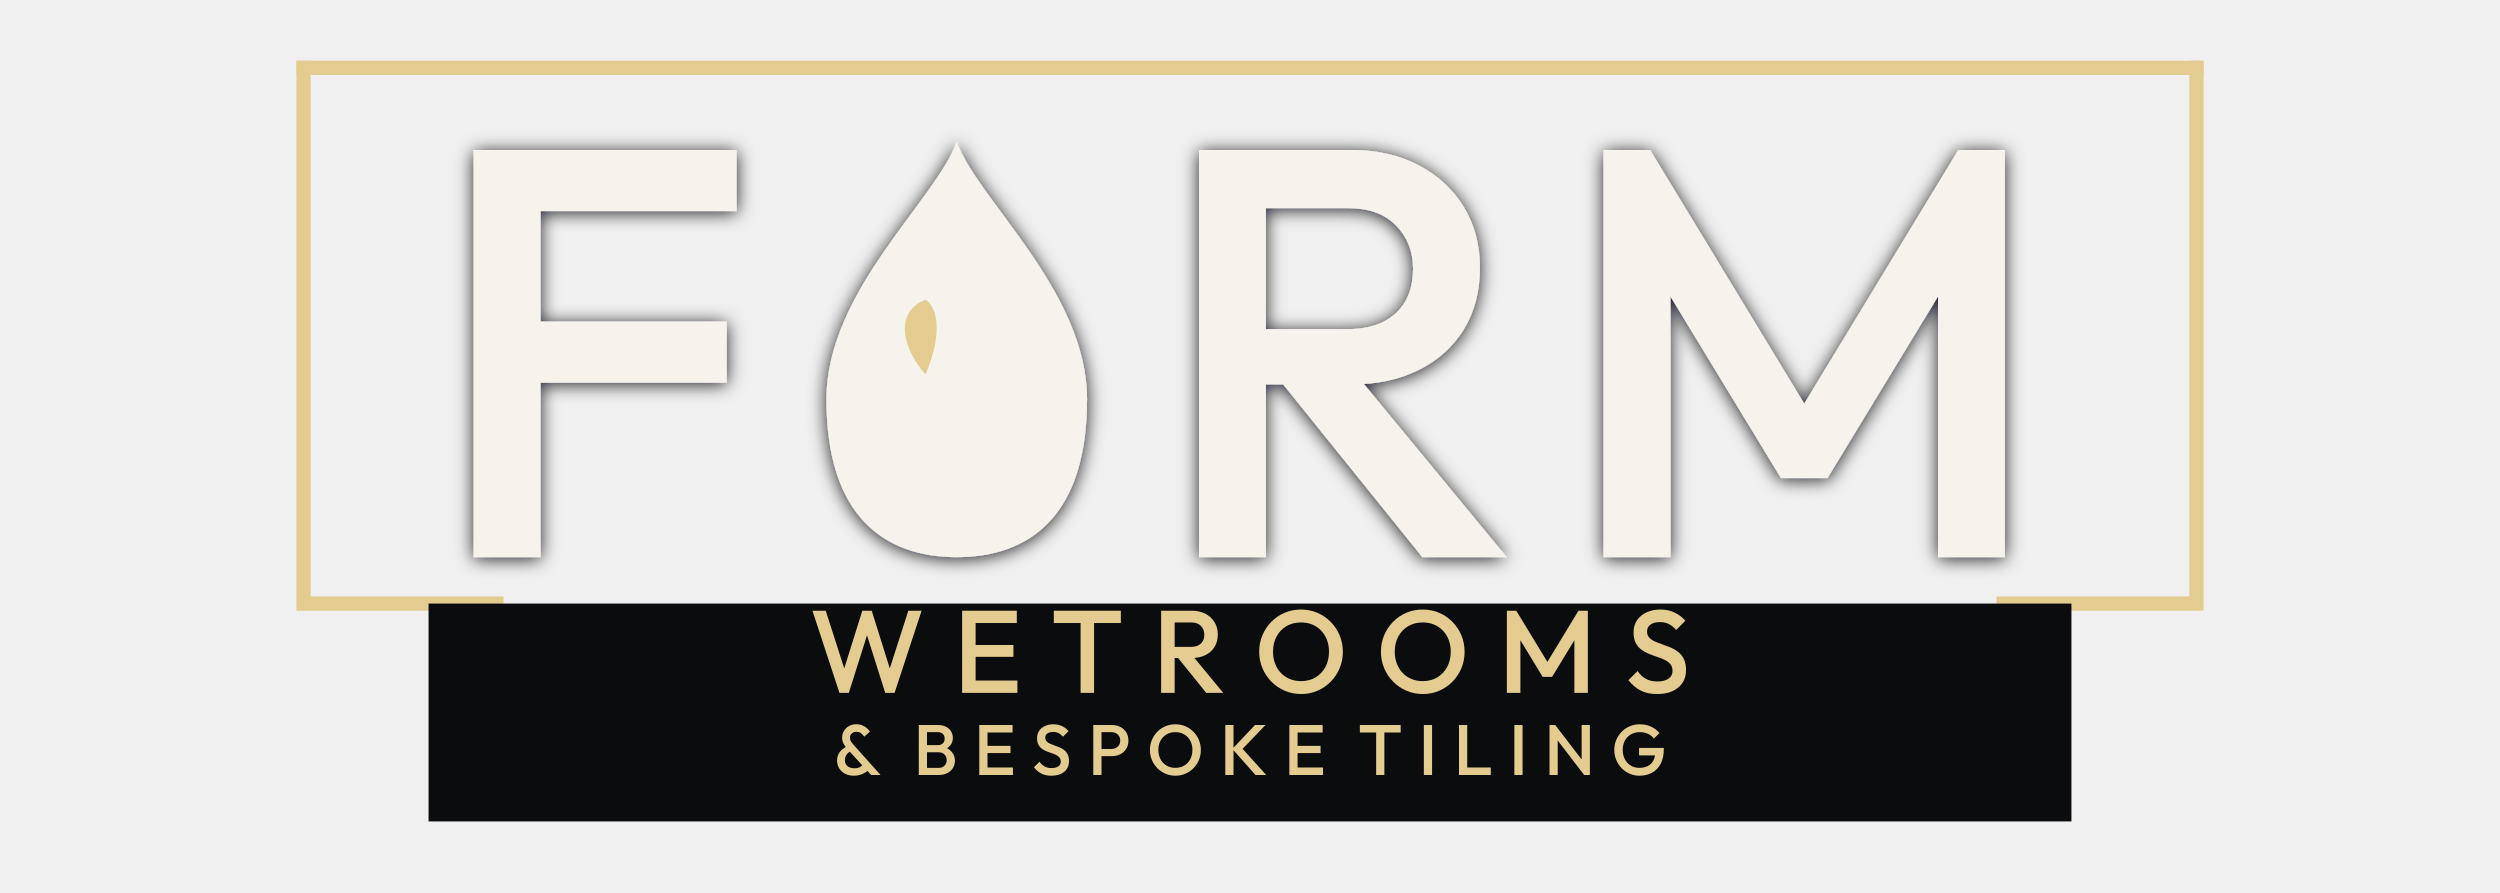
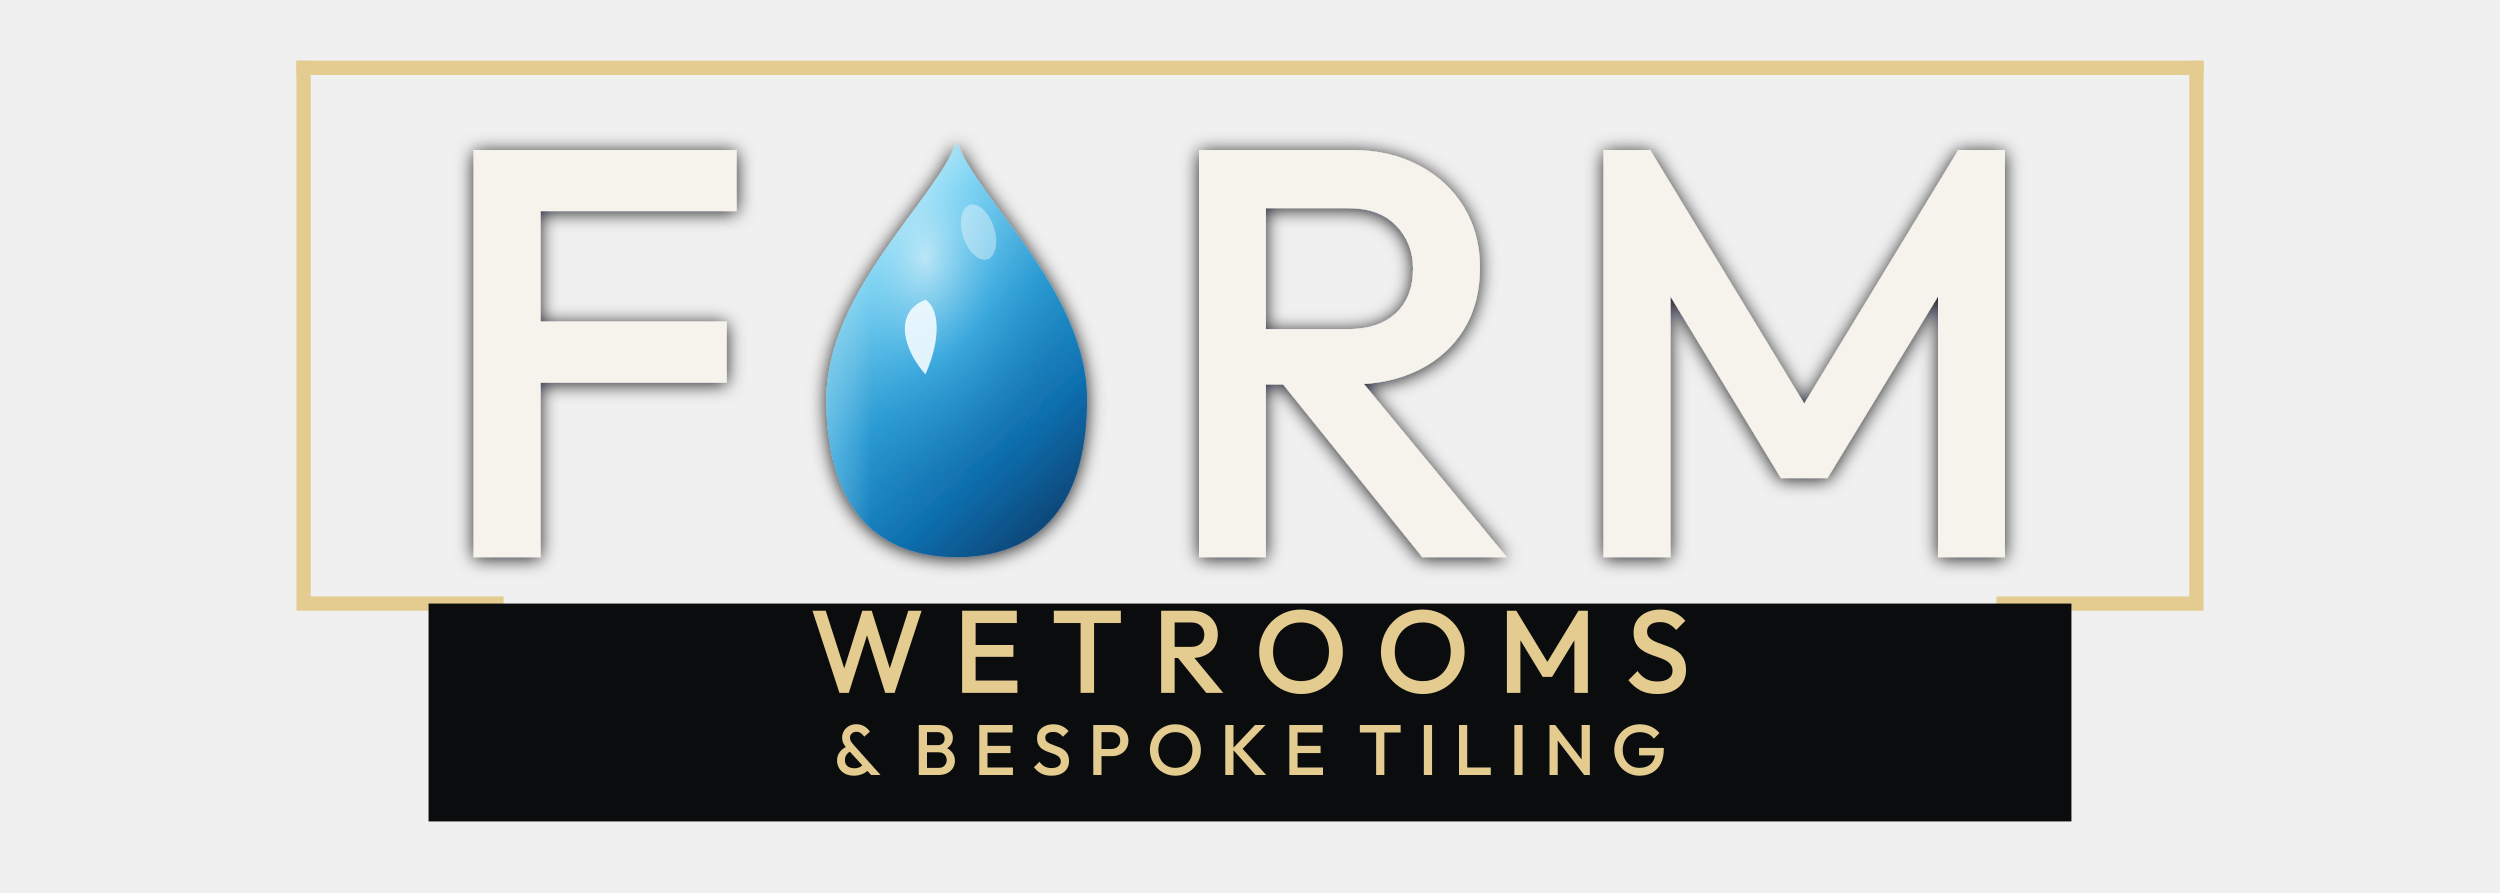
<svg xmlns="http://www.w3.org/2000/svg" viewBox="0 0 1400 500" role="img" aria-labelledby="title desc">
  <defs>
    <filter id="halo" x="-25%" y="-35%" width="150%" height="170%">
      <feDropShadow dx="0" dy="1" stdDeviation="5" flood-color="#050607" flood-opacity=".88" />
    </filter>
+     <linearGradient id="waterFill" x1="0.28" y1="0.02" x2="0.84" y2="1">
+       <stop offset="0%" stop-color="#d8f6ff" />
+       <stop offset="18%" stop-color="#7ad2f2" />
+       <stop offset="46%" stop-color="#2b9fd8" />
+       <stop offset="74%" stop-color="#0e6eae" />
+       <stop offset="100%" stop-color="#063d6a" />
+     </linearGradient>
+     <radialGradient id="waterSheen" cx="0.38" cy="0.28" r="0.62">
+       <stop offset="0%" stop-color="#ffffff" stop-opacity=".55" />
+       <stop offset="42%" stop-color="#8fd9f5" stop-opacity=".14" />
+       <stop offset="100%" stop-color="#042c4d" stop-opacity="0" />
+     </radialGradient>
+     <linearGradient id="waterShimmer" x1="0" y1="0" x2="1" y2="0">
+       <stop offset="0%" stop-color="#fff" stop-opacity="0" />
+       <stop offset="42%" stop-color="#fff" stop-opacity="0" />
+       <stop offset="50%" stop-color="#fff" stop-opacity=".92" />
+       <stop offset="58%" stop-color="#bfefff" stop-opacity=".28" />
+       <stop offset="100%" stop-color="#fff" stop-opacity="0" />
+       <animateTransform attributeName="gradientTransform" type="translate" values="-1 0; 1 0" dur="3.2s" repeatCount="indefinite" />
+     </linearGradient>
+     <clipPath id="waterClip">
+       <path d="M 535.78,79.44 C 524.10,112.00 462.82,163.16 462.82,223.63 C 462.82,288.74 494.92,312.00 535.78,312.00 C 576.63,312.00 608.74,288.74 608.74,223.63 C 608.74,163.16 547.45,112.00 535.78,79.44 Z" />
+     </clipPath>
  </defs>
  <rect width="1400" height="500" fill="none" />
  <g fill="none" stroke="#e4cc90" stroke-width="8" stroke-linecap="square">
    <path d="M170 38 H1230" />
    <path d="M170 38 V338 H278" />
    <path d="M1230 38 V338 H1122" />
  </g>
  <g filter="url(#halo)">
    <path fill="#f6f3ec" d="M265.26 312.00V84.00H302.71V312.00ZM290.99 214.29V180.09H406.94V214.29ZM290.99 118.20V84.00H412.48V118.20Z" />
-     <path fill="#f6f3ec" d="M 535.78,79.44 C 524.10,112.00 462.82,163.16 462.82,223.63 C 462.82,288.74 494.92,312.00 535.78,312.00 C 576.63,312.00 608.74,288.74 608.74,223.63 C 608.74,163.16 547.45,112.00 535.78,79.44 Z" />
-     <path fill="#e4cc90" d="M 518.27,167.81 C 499.30,175.35 506.88,197.12 518.27,209.67 C 527.37,188.74 525.85,172.84 518.27,167.81 Z" />
+     <path fill="url(#waterFill)" d="M 535.78,79.44 C 524.10,112.00 462.82,163.16 462.82,223.63 C 462.82,288.74 494.92,312.00 535.78,312.00 C 576.63,312.00 608.74,288.74 608.74,223.63 C 608.74,163.16 547.45,112.00 535.78,79.44 Z" />
+     <path fill="url(#waterSheen)" d="M 535.78,79.44 C 524.10,112.00 462.82,163.16 462.82,223.63 C 462.82,288.74 494.92,312.00 535.78,312.00 C 576.63,312.00 608.74,288.74 608.74,223.63 C 608.74,163.16 547.45,112.00 535.78,79.44 Z" />
+     <g clip-path="url(#waterClip)">
+       <rect x="430" y="70" width="58" height="260" fill="url(#waterShimmer)" />
+     </g>
+     <path fill="#f3fbff" opacity=".9" d="M 518.27,167.81 C 499.30,175.35 506.88,197.12 518.27,209.67 C 527.37,188.74 525.85,172.84 518.27,167.81 Z" />
+     <ellipse cx="548" cy="130" rx="9" ry="16" fill="#ffffff" opacity=".38" transform="rotate(-18 548 130)" />
    <path fill="#f6f3ec" d="M697.18 215.26V184.32H754.83Q772.10 184.32 781.71 175.36Q791.31 166.41 791.31 150.45Q791.31 136.11 781.87 126.34Q772.42 116.57 755.16 116.57H697.18V84.00H756.79Q778.29 84.00 794.57 92.63Q810.86 101.26 819.81 116.08Q828.77 130.90 828.77 149.79Q828.77 169.66 819.81 184.32Q810.86 198.98 794.57 207.12Q778.29 215.26 756.79 215.26ZM671.45 312.00V84.00H708.91V312.00ZM796.53 312.00 716.73 212.98 751.58 200.28 843.75 312.00Z" />
    <path fill="#f6f3ec" d="M898.00 312.00V84.00H924.06L1018.84 240.02H1001.90L1096.69 84.00H1122.74V312.00H1085.29V149.79L1093.75 152.07L1023.40 267.70H997.34L926.99 152.07L935.46 149.79V312.00Z" />
  </g>
  <rect x="240" y="338" width="920" height="122" fill="#0b0c0d" />
  <g>
    <path fill="#e4cc90" d="M470.09 388.00 454.97 342.00H462.40L473.77 377.42H471.80L482.90 342.00H488.16L499.26 377.42H497.29L508.66 342.00H516.09L500.97 388.00H495.72L484.54 352.65H486.52L475.34 388.00Z" />
    <path fill="#e4cc90" d="M538.79 388.00V342.00H546.35V388.00ZM543.98 388.00V381.10H569.74V388.00ZM543.98 367.83V361.19H567.51V367.83ZM543.98 348.90V342.00H569.41V348.90Z" />
    <path fill="#e4cc90" d="M605.13 388.00V343.31H612.68V388.00ZM590.14 348.90V342.00H627.67V348.90Z" />
    <path fill="#e4cc90" d="M655.43 368.48V362.24H667.06Q670.54 362.24 672.48 360.43Q674.42 358.63 674.42 355.41Q674.42 352.51 672.52 350.54Q670.61 348.57 667.13 348.57H655.43V342.00H667.46Q671.79 342.00 675.08 343.74Q678.36 345.48 680.17 348.47Q681.98 351.46 681.98 355.27Q681.98 359.28 680.17 362.24Q678.36 365.20 675.08 366.84Q671.79 368.48 667.46 368.48ZM650.24 388.00V342.00H657.80V388.00ZM675.47 388.00 659.37 368.02 666.40 365.46 685.00 388.00Z" />
    <path fill="#e4cc90" d="M728.67 388.66Q723.74 388.66 719.47 386.82Q715.20 384.98 711.98 381.72Q708.76 378.47 706.95 374.17Q705.14 369.86 705.14 364.93Q705.14 360.01 706.95 355.73Q708.76 351.46 711.94 348.21Q715.13 344.96 719.37 343.15Q723.61 341.34 728.54 341.34Q733.46 341.34 737.70 343.15Q741.94 344.96 745.16 348.21Q748.38 351.46 750.19 355.77Q752.00 360.07 752.00 365.00Q752.00 369.93 750.19 374.23Q748.38 378.54 745.19 381.76Q742.01 384.98 737.77 386.82Q733.53 388.66 728.67 388.66ZM728.54 381.43Q733.20 381.43 736.72 379.33Q740.23 377.22 742.24 373.51Q744.24 369.80 744.24 364.93Q744.24 361.32 743.09 358.33Q741.94 355.34 739.84 353.14Q737.74 350.94 734.88 349.75Q732.02 348.57 728.54 348.57Q723.94 348.57 720.42 350.64Q716.90 352.71 714.90 356.39Q712.90 360.07 712.90 364.93Q712.90 368.55 714.05 371.60Q715.20 374.66 717.27 376.83Q719.34 379.00 722.23 380.21Q725.12 381.43 728.54 381.43Z" />
    <path fill="#e4cc90" d="M796.84 388.66Q791.92 388.66 787.64 386.82Q783.37 384.98 780.15 381.72Q776.93 378.47 775.13 374.17Q773.32 369.86 773.32 364.93Q773.32 360.01 775.13 355.73Q776.93 351.46 780.12 348.21Q783.31 344.96 787.55 343.15Q791.78 341.34 796.71 341.34Q801.64 341.34 805.88 343.15Q810.12 344.96 813.34 348.21Q816.56 351.46 818.37 355.77Q820.17 360.07 820.17 365.00Q820.17 369.93 818.37 374.23Q816.56 378.54 813.37 381.76Q810.18 384.98 805.95 386.82Q801.71 388.66 796.84 388.66ZM796.71 381.43Q801.38 381.43 804.89 379.33Q808.41 377.22 810.41 373.51Q812.42 369.80 812.42 364.93Q812.42 361.32 811.27 358.33Q810.12 355.34 808.02 353.14Q805.91 350.94 803.05 349.75Q800.20 348.57 796.71 348.57Q792.11 348.57 788.60 350.64Q785.08 352.71 783.08 356.39Q781.07 360.07 781.07 364.93Q781.07 368.55 782.22 371.60Q783.37 374.66 785.44 376.83Q787.51 379.00 790.40 380.21Q793.30 381.43 796.71 381.43Z" />
    <path fill="#e4cc90" d="M843.86 388.00V342.00H849.12L868.24 373.48H864.82L883.95 342.00H889.20V388.00H881.65V355.27L883.36 355.73L869.16 379.06H863.90L849.71 355.73L851.42 355.27V388.00Z" />
    <path fill="#e4cc90" d="M928.01 388.66Q922.55 388.66 918.74 386.69Q914.93 384.71 911.91 380.90L917.03 375.78Q918.94 378.54 921.57 380.08Q924.20 381.63 928.27 381.63Q932.08 381.63 934.35 380.05Q936.62 378.47 936.62 375.71Q936.62 373.41 935.43 371.97Q934.25 370.52 932.31 369.57Q930.37 368.61 928.04 367.86Q925.71 367.10 923.37 366.15Q921.04 365.20 919.10 363.75Q917.16 362.31 915.98 360.01Q914.80 357.71 914.80 354.16Q914.80 350.08 916.80 347.22Q918.81 344.37 922.22 342.85Q925.64 341.34 929.85 341.34Q934.38 341.34 937.96 343.12Q941.54 344.89 943.78 347.65L938.65 352.78Q936.68 350.54 934.55 349.46Q932.41 348.37 929.65 348.37Q926.23 348.37 924.29 349.75Q922.36 351.13 922.36 353.63Q922.36 355.73 923.54 357.02Q924.72 358.30 926.66 359.18Q928.60 360.07 930.93 360.86Q933.26 361.65 935.60 362.63Q937.93 363.62 939.87 365.16Q941.81 366.71 942.99 369.14Q944.17 371.57 944.17 375.25Q944.17 381.43 939.80 385.04Q935.43 388.66 928.01 388.66Z" />
    <path fill="#e4cc90" d="M487.84 434.00 474.56 419.48Q473.08 417.84 472.34 416.36Q471.60 414.88 471.60 413.08Q471.60 410.96 472.64 409.26Q473.68 407.56 475.48 406.56Q477.28 405.56 479.60 405.56Q481.36 405.56 482.80 406.14Q484.24 406.72 485.34 407.66Q486.44 408.60 487.16 409.72L484.00 412.52Q483.12 411.32 482.10 410.56Q481.08 409.80 479.60 409.80Q478.08 409.80 477.04 410.70Q476.00 411.60 476.00 412.96Q476.00 414.32 476.56 415.20Q477.12 416.08 478.12 417.24L493.12 434.00ZM478.28 434.40Q475.40 434.40 473.26 433.30Q471.12 432.20 469.94 430.26Q468.76 428.32 468.76 425.84Q468.76 423.32 470.14 421.32Q471.52 419.32 474.20 418.08L476.24 420.76Q474.76 421.56 473.96 422.74Q473.16 423.92 473.16 425.72Q473.16 427.16 473.82 428.16Q474.48 429.16 475.68 429.70Q476.88 430.24 478.44 430.24Q480.48 430.24 481.82 429.40Q483.16 428.56 483.84 427.40L486.72 430.76Q485.88 431.80 484.56 432.62Q483.24 433.44 481.64 433.92Q480.04 434.40 478.28 434.40Z" />
    <path fill="#e4cc90" d="M517.68 434.00V430.00H525.72Q527.84 430.00 529.00 428.68Q530.16 427.36 530.16 425.64Q530.16 424.48 529.64 423.48Q529.12 422.48 528.12 421.88Q527.12 421.28 525.72 421.28H517.68V417.28H525.04Q526.84 417.28 527.92 416.36Q529.00 415.44 529.00 413.64Q529.00 411.84 527.92 410.92Q526.84 410.00 525.04 410.00H517.68V406.00H525.16Q528.00 406.00 529.88 407.04Q531.76 408.08 532.68 409.72Q533.60 411.36 533.60 413.24Q533.60 415.44 532.38 417.12Q531.16 418.80 528.80 419.84L529.16 418.40Q531.80 419.48 533.28 421.44Q534.76 423.40 534.76 426.04Q534.76 428.20 533.70 430.00Q532.64 431.80 530.58 432.90Q528.52 434.00 525.52 434.00ZM514.52 434.00V406.00H519.12V434.00Z" />
    <path fill="#e4cc90" d="M548.40 434.00V406.00H553.00V434.00ZM551.56 434.00V429.80H567.24V434.00ZM551.56 421.72V417.68H565.88V421.72ZM551.56 410.20V406.00H567.04V410.20Z" />
    <path fill="#e4cc90" d="M588.80 434.40Q585.48 434.40 583.16 433.20Q580.84 432.00 579.00 429.68L582.12 426.56Q583.28 428.24 584.88 429.18Q586.48 430.12 588.96 430.12Q591.28 430.12 592.66 429.16Q594.04 428.20 594.04 426.52Q594.04 425.12 593.32 424.24Q592.60 423.36 591.42 422.78Q590.24 422.20 588.82 421.74Q587.40 421.28 585.98 420.70Q584.56 420.12 583.38 419.24Q582.20 418.36 581.48 416.96Q580.76 415.56 580.76 413.40Q580.76 410.92 581.98 409.18Q583.20 407.44 585.28 406.52Q587.36 405.60 589.92 405.60Q592.68 405.60 594.86 406.68Q597.04 407.76 598.40 409.44L595.28 412.56Q594.08 411.20 592.78 410.54Q591.48 409.88 589.80 409.88Q587.72 409.88 586.54 410.72Q585.36 411.56 585.36 413.08Q585.36 414.36 586.08 415.14Q586.80 415.92 587.98 416.46Q589.16 417.00 590.58 417.48Q592.00 417.96 593.42 418.56Q594.84 419.16 596.02 420.10Q597.20 421.04 597.92 422.52Q598.64 424.00 598.64 426.24Q598.64 430.00 595.98 432.20Q593.32 434.40 588.80 434.40Z" />
    <path fill="#e4cc90" d="M615.40 423.44V419.44H622.40Q623.84 419.44 624.94 418.86Q626.04 418.28 626.68 417.22Q627.32 416.16 627.32 414.72Q627.32 413.28 626.68 412.22Q626.04 411.16 624.94 410.58Q623.84 410.00 622.40 410.00H615.40V406.00H622.64Q625.28 406.00 627.38 407.08Q629.48 408.16 630.70 410.12Q631.92 412.08 631.92 414.72Q631.92 417.36 630.70 419.32Q629.48 421.28 627.38 422.36Q625.28 423.44 622.64 423.44ZM612.24 434.00V406.00H616.84V434.00Z" />
    <path fill="#e4cc90" d="M658.28 434.40Q655.28 434.40 652.68 433.28Q650.08 432.16 648.12 430.18Q646.16 428.20 645.06 425.58Q643.96 422.96 643.96 419.96Q643.96 416.96 645.06 414.36Q646.16 411.76 648.10 409.78Q650.04 407.80 652.62 406.70Q655.20 405.60 658.20 405.60Q661.20 405.60 663.78 406.70Q666.36 407.80 668.32 409.78Q670.28 411.76 671.38 414.38Q672.48 417.00 672.48 420.00Q672.48 423.00 671.38 425.62Q670.28 428.24 668.34 430.20Q666.40 432.16 663.82 433.28Q661.24 434.40 658.28 434.40ZM658.20 430.00Q661.04 430.00 663.18 428.72Q665.32 427.44 666.54 425.18Q667.76 422.92 667.76 419.96Q667.76 417.76 667.06 415.94Q666.36 414.12 665.08 412.78Q663.80 411.44 662.06 410.72Q660.32 410.00 658.20 410.00Q655.40 410.00 653.26 411.26Q651.12 412.52 649.90 414.76Q648.68 417.00 648.68 419.96Q648.68 422.16 649.38 424.02Q650.08 425.88 651.34 427.20Q652.60 428.52 654.36 429.26Q656.12 430.00 658.20 430.00Z" />
    <path fill="#e4cc90" d="M703.08 434.00 690.12 419.40 702.80 406.00H708.68L694.68 420.56V418.04L709.08 434.00ZM686.16 434.00V406.00H690.76V434.00Z" />
    <path fill="#e4cc90" d="M722.04 434.00V406.00H726.64V434.00ZM725.20 434.00V429.80H740.88V434.00ZM725.20 421.72V417.68H739.52V421.72ZM725.20 410.20V406.00H740.68V410.20Z" />
    <path fill="#e4cc90" d="M770.64 434.00V406.80H775.24V434.00ZM761.52 410.20V406.00H784.36V410.20Z" />
    <path fill="#e4cc90" d="M797.36 434.00V406.00H801.96V434.00Z" />
    <path fill="#e4cc90" d="M817.04 434.00V406.00H821.64V434.00ZM820.20 434.00V429.80H834.84V434.00Z" />
    <path fill="#e4cc90" d="M848.04 434.00V406.00H852.64V434.00Z" />
    <path fill="#e4cc90" d="M867.72 434.00V406.00H870.92L872.32 411.28V434.00ZM887.12 434.00 870.36 412.12 870.92 406.00 887.68 427.88ZM887.12 434.00 885.72 429.08V406.00H890.32V434.00Z" />
    <path fill="#e4cc90" d="M918.04 434.40Q915.16 434.40 912.60 433.28Q910.04 432.16 908.12 430.18Q906.20 428.20 905.10 425.58Q904.00 422.96 904.00 419.96Q904.00 416.96 905.10 414.36Q906.20 411.76 908.14 409.78Q910.08 407.80 912.70 406.70Q915.32 405.60 918.36 405.60Q921.68 405.60 924.52 406.88Q927.36 408.16 929.28 410.52L926.16 413.64Q924.92 411.88 922.84 410.94Q920.76 410.00 918.36 410.00Q915.48 410.00 913.30 411.26Q911.12 412.52 909.92 414.76Q908.72 417.00 908.72 419.96Q908.72 422.92 909.94 425.18Q911.16 427.44 913.24 428.72Q915.32 430.00 917.96 430.00Q920.76 430.00 922.78 428.98Q924.80 427.96 925.88 425.94Q926.96 423.92 926.96 420.96L929.84 423.04H917.88V418.84H931.72V419.48Q931.72 424.48 929.94 427.80Q928.16 431.12 925.08 432.76Q922.00 434.40 918.04 434.40Z" />
  </g>
</svg>
